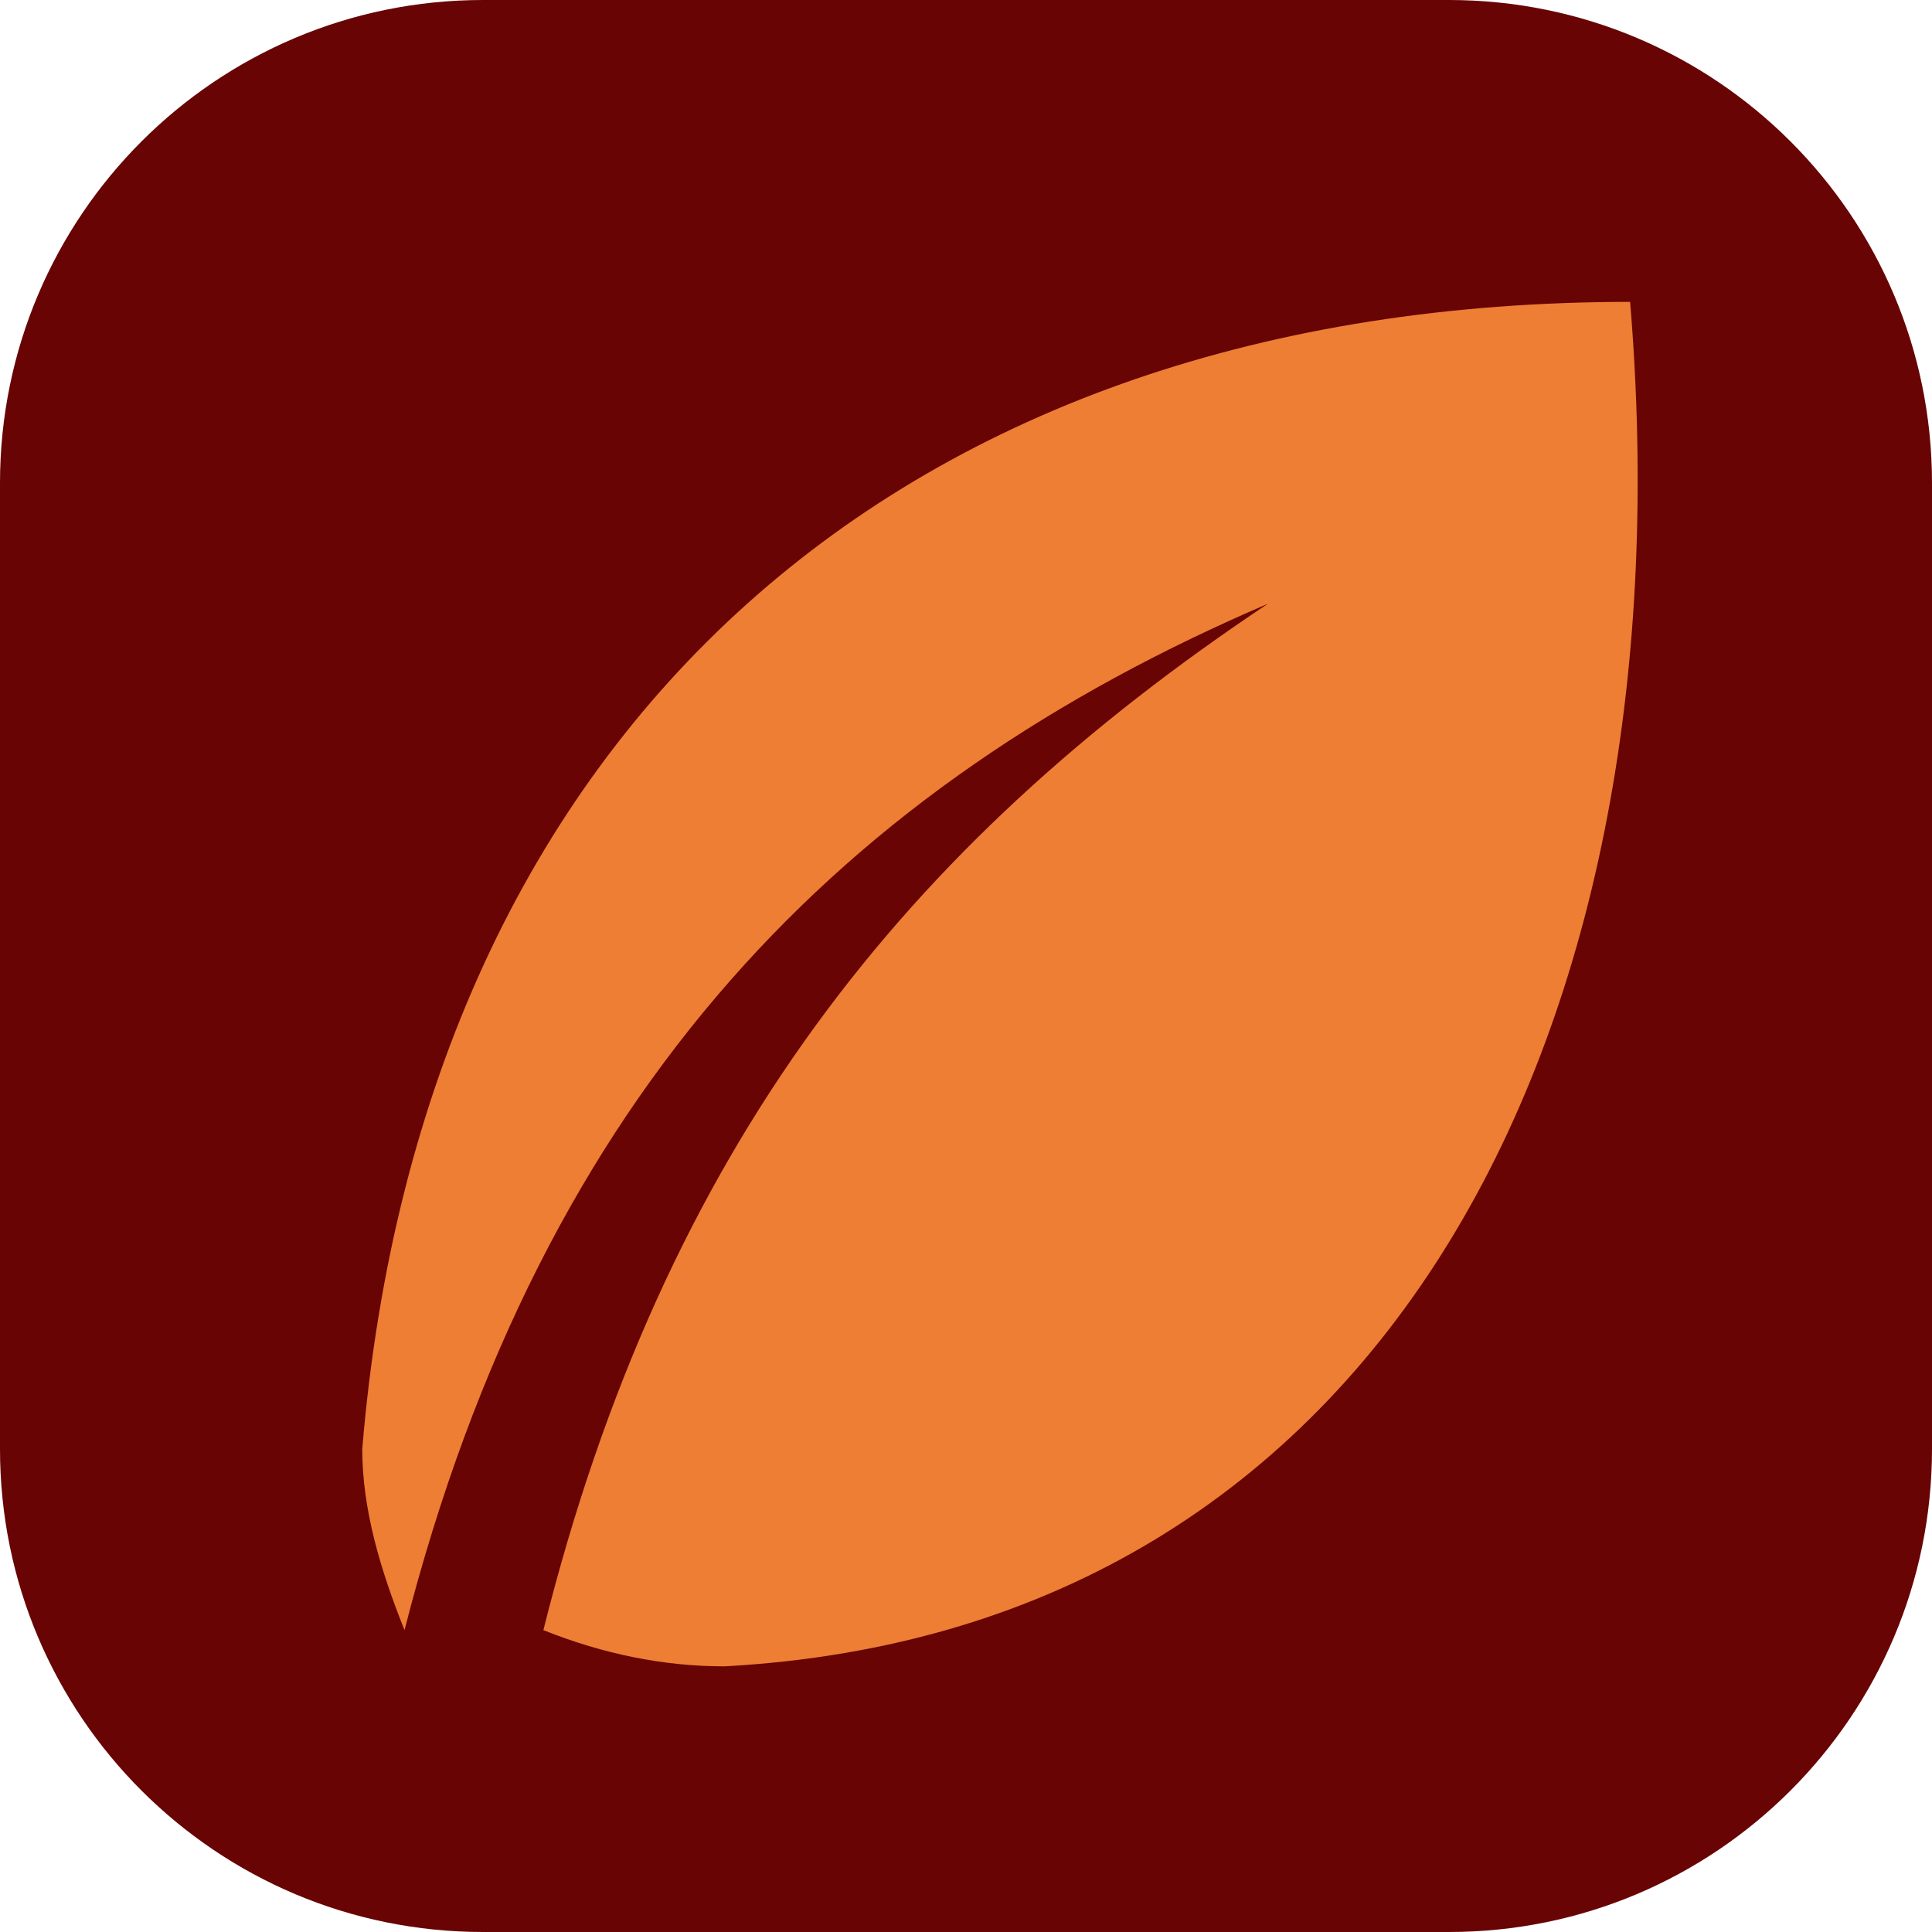
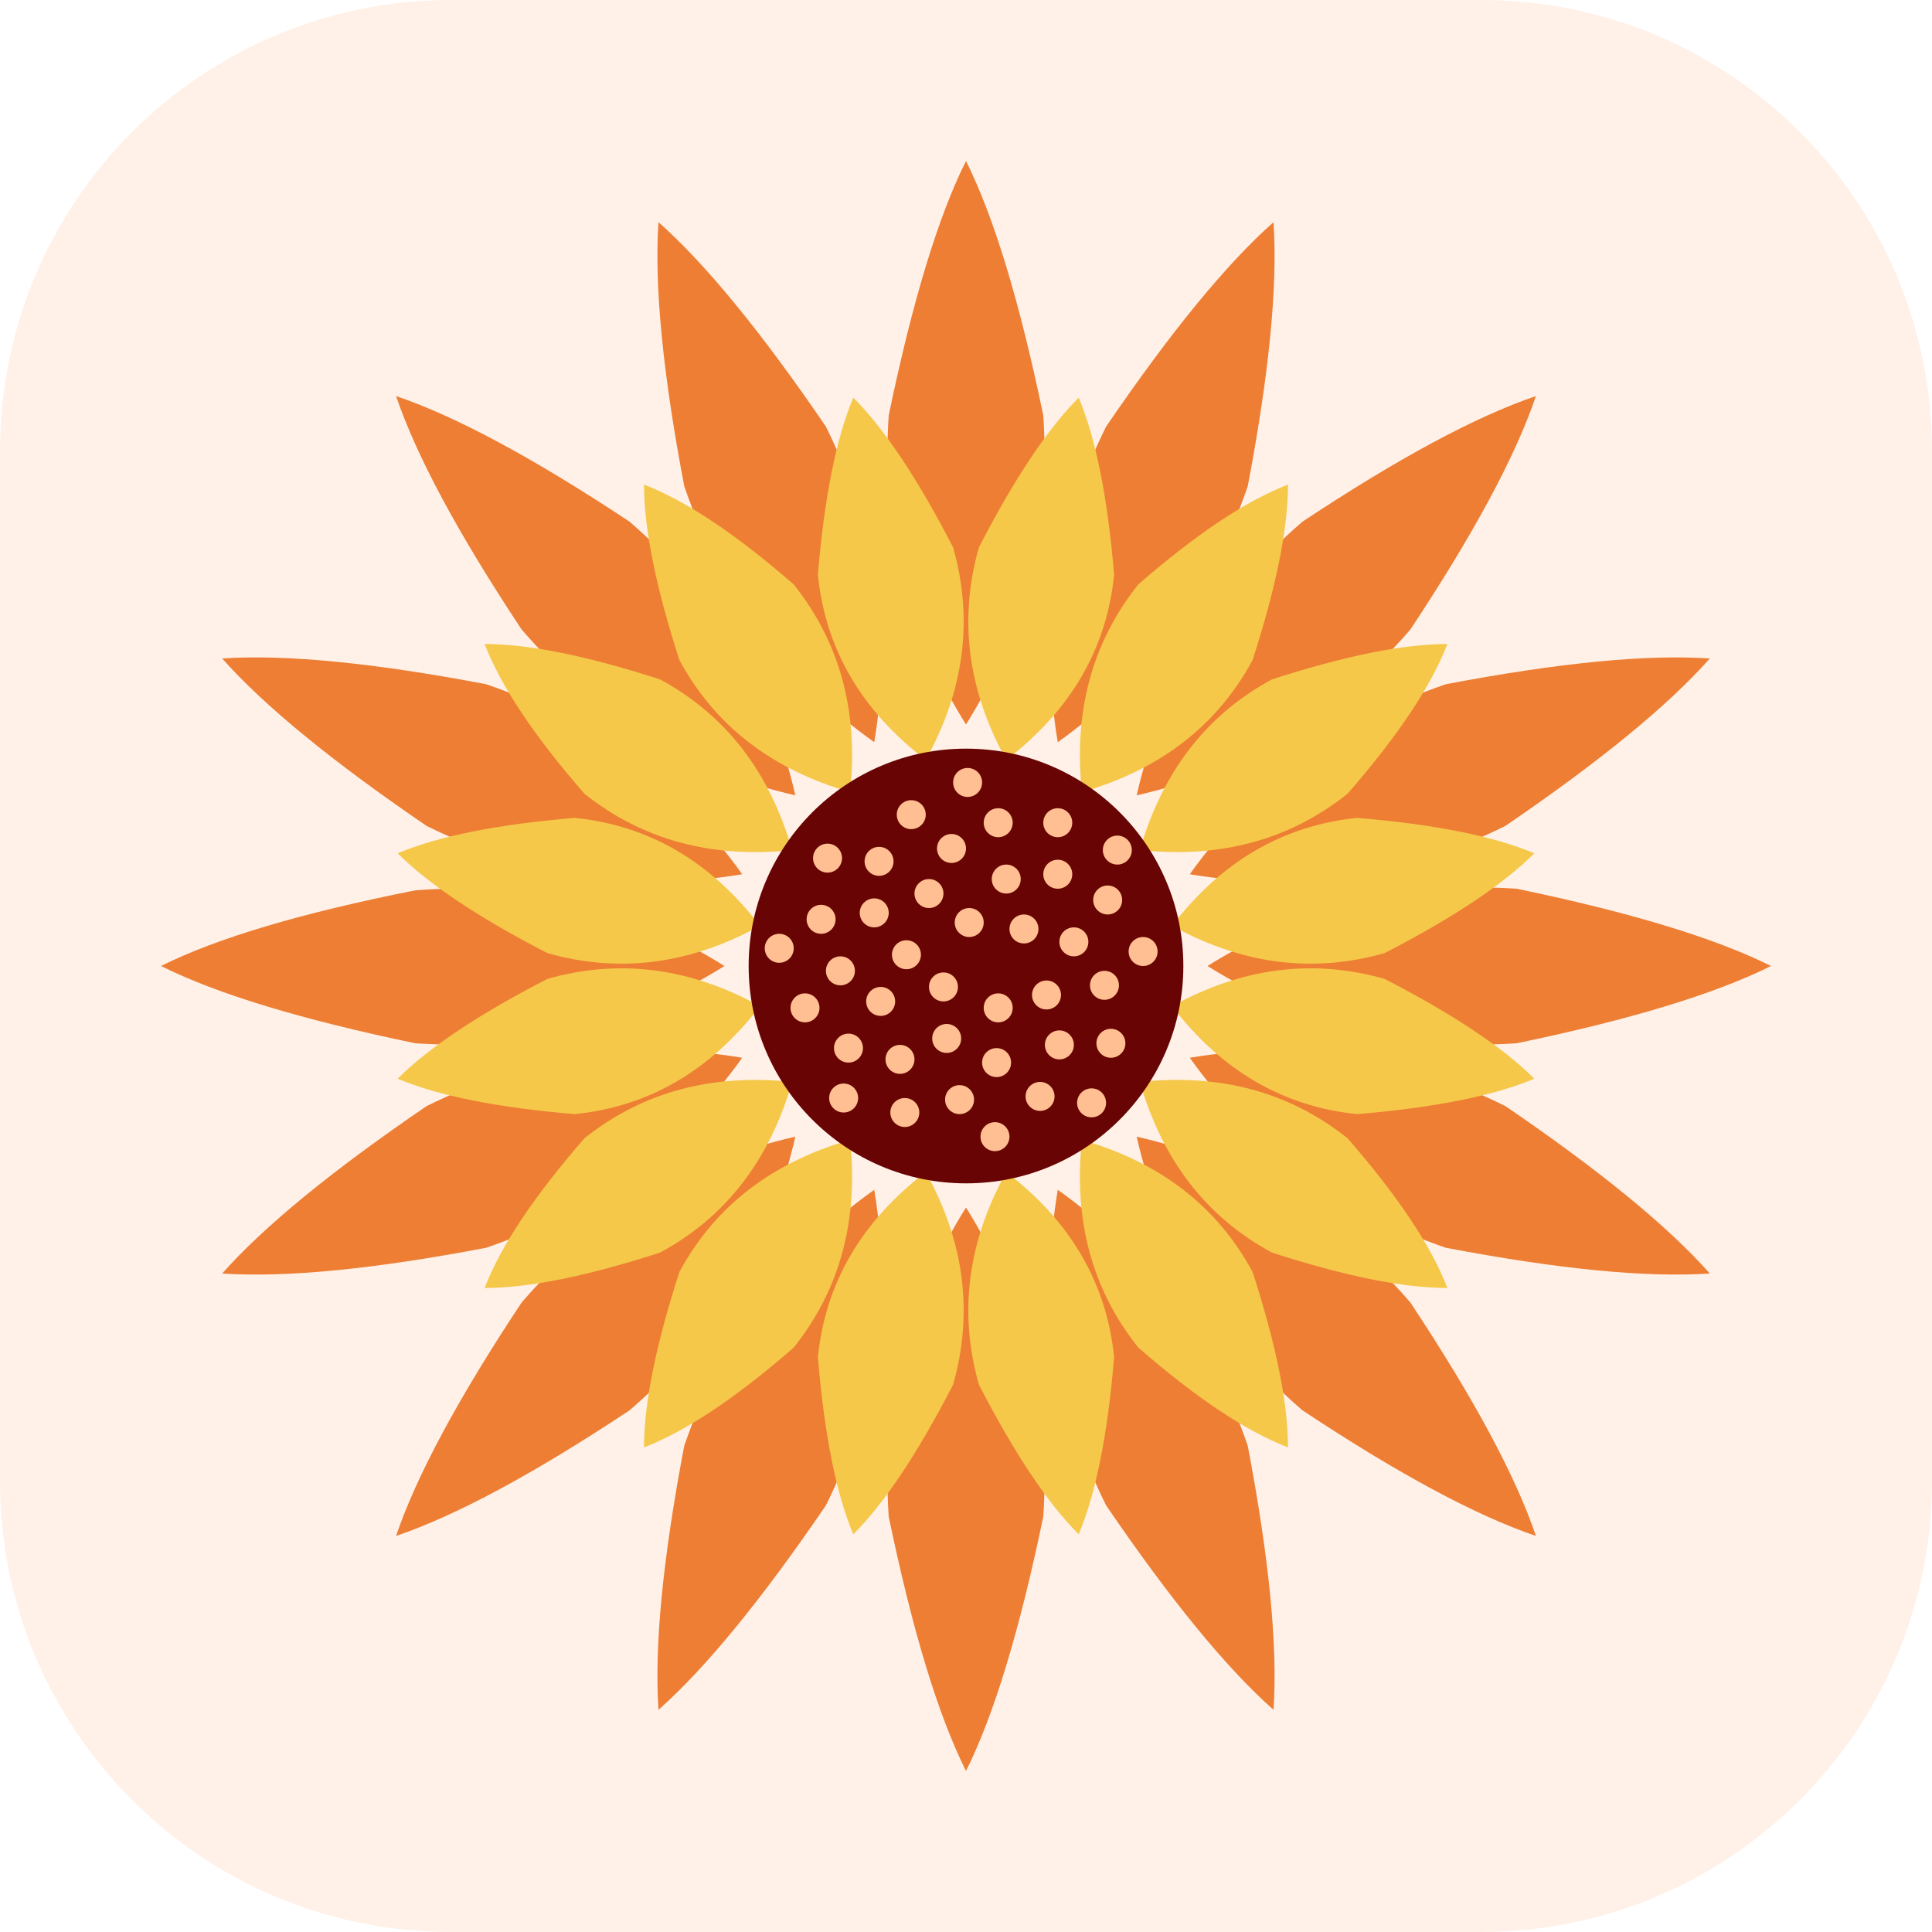
- <svg xmlns="http://www.w3.org/2000/svg" viewBox="0 0 32 32">
-   <rect width="32" height="32" rx="8" fill="#680404" />
-   <path fill="#ed7e34" d="M27 5C15 5 7 12 6 24c0 1 .3 2 .7 3C9 18 14 13 21 10c-6 4-10 9-12 17 1 .4 2 .6 3 .6C23 27 28 17 27 5Z" />
+ <svg xmlns="http://www.w3.org/2000/svg" viewBox="0 0 120 120">
+   <rect width="120" height="120" rx="28" fill="#fff1e8" />
+   <path fill="#ed7e34" d="M75.0 60.0Q83.8 65.5 94.2 64.8Q104.8 62.6 110.0 60.0Q104.8 57.4 94.2 55.2Q83.8 54.5 75.0 60.0Z" />
+   <path fill="#ed7e34" d="M73.9 65.7Q79.9 74.1 89.8 77.5Q100.3 79.5 106.2 79.1Q102.3 74.7 93.5 68.7Q84.0 64.0 73.9 65.7Z" />
+   <path fill="#ed7e34" d="M70.6 70.6Q72.9 80.7 80.9 87.6Q89.8 93.5 95.4 95.4Q93.5 89.8 87.6 80.9Q80.7 72.9 70.6 70.6Z" />
+   <path fill="#ed7e34" d="M65.7 73.9Q64.0 84.0 68.7 93.5Q74.7 102.3 79.1 106.2Q79.5 100.3 77.5 89.8Q74.1 79.9 65.7 73.9Z" />
+   <path fill="#ed7e34" d="M60.0 75.0Q54.5 83.8 55.2 94.2Q57.4 104.8 60.0 110.0Q62.6 104.8 64.8 94.2Q65.5 83.8 60.0 75.0Z" />
+   <path fill="#ed7e34" d="M54.3 73.9Q45.9 79.9 42.5 89.8Q40.5 100.3 40.9 106.2Q45.3 102.3 51.3 93.5Q56.0 84.0 54.3 73.9Z" />
+   <path fill="#ed7e34" d="M49.4 70.6Q39.3 72.9 32.4 80.9Q26.5 89.8 24.6 95.4Q30.2 93.5 39.1 87.6Q47.1 80.7 49.4 70.6Z" />
+   <path fill="#ed7e34" d="M46.1 65.7Q36.0 64.0 26.5 68.7Q17.7 74.7 13.8 79.1Q19.7 79.5 30.2 77.5Q40.1 74.1 46.1 65.7Z" />
+   <path fill="#ed7e34" d="M45.0 60.0Q36.2 54.5 25.8 55.3Q15.2 57.4 10.0 60.0Q15.2 62.6 25.8 64.8Q36.2 65.5 45.0 60.0Z" />
+   <path fill="#ed7e34" d="M46.1 54.3Q40.1 45.9 30.2 42.5Q19.7 40.5 13.8 40.9Q17.7 45.3 26.5 51.3Q36.0 56.0 46.1 54.3Z" />
+   <path fill="#ed7e34" d="M49.4 49.4Q47.1 39.3 39.1 32.4Q30.2 26.5 24.6 24.6Q26.5 30.2 32.4 39.1Q39.3 47.1 49.4 49.4Z" />
+   <path fill="#ed7e34" d="M54.3 46.1Q56.0 36.0 51.3 26.5Q45.3 17.7 40.9 13.8Q40.5 19.7 42.5 30.2Q45.9 40.1 54.3 46.1Z" />
+   <path fill="#ed7e34" d="M60.0 45.0Q65.5 36.2 64.8 25.8Q62.6 15.2 60.0 10.0Q57.4 15.2 55.2 25.8Q54.5 36.2 60.0 45.0Z" />
+   <path fill="#ed7e34" d="M65.7 46.1Q74.1 40.1 77.5 30.2Q79.5 19.7 79.1 13.8Q74.7 17.7 68.7 26.5Q64.0 36.0 65.7 46.1Z" />
+   <path fill="#ed7e34" d="M70.6 49.4Q80.7 47.1 87.6 39.1Q93.5 30.2 95.4 24.6Q89.8 26.5 80.9 32.4Q72.9 39.3 70.6 49.4Z" />
+   <path fill="#ed7e34" d="M73.9 54.3Q84.0 56.0 93.5 51.3Q102.3 45.3 106.2 40.9Q100.3 40.5 89.8 42.5Q79.9 45.9 73.9 54.3Z" />
+   <path fill="#f5c84a" d="M72.8 62.5Q77.4 68.5 84.3 69.2Q91.5 68.6 95.3 67.0Q92.4 64.1 86.0 60.8Q79.3 58.9 72.8 62.5Z" />
+   <path fill="#f5c84a" d="M70.8 67.2Q72.9 74.5 79.0 77.8Q85.8 80.0 89.9 80.0Q88.4 76.1 83.7 70.7Q78.3 66.4 70.8 67.2Z" />
+   <path fill="#f5c84a" d="M67.2 70.8Q66.4 78.3 70.7 83.7Q76.1 88.4 80.0 89.9Q80.0 85.8 77.8 79.0Q74.5 72.9 67.2 70.8Z" />
+   <path fill="#f5c84a" d="M62.5 72.8Q58.9 79.3 60.8 86.0Q64.1 92.4 67.0 95.3Q68.6 91.5 69.2 84.3Q68.5 77.4 62.5 72.8Z" />
+   <path fill="#f5c84a" d="M57.5 72.8Q51.5 77.4 50.8 84.3Q51.4 91.5 53.0 95.3Q55.9 92.4 59.2 86.0Q61.1 79.3 57.5 72.8Z" />
+   <path fill="#f5c84a" d="M52.8 70.8Q45.5 72.9 42.2 79.0Q40.0 85.8 40.0 89.9Q43.9 88.4 49.3 83.7Q53.6 78.3 52.8 70.8Z" />
+   <path fill="#f5c84a" d="M49.2 67.2Q41.7 66.4 36.3 70.7Q31.6 76.1 30.1 80.0Q34.2 80.0 41.0 77.8Q47.1 74.5 49.2 67.2Z" />
+   <path fill="#f5c84a" d="M47.2 62.5Q40.7 58.9 34.0 60.8Q27.6 64.1 24.7 67.0Q28.5 68.6 35.7 69.2Q42.6 68.5 47.2 62.5Z" />
+   <path fill="#f5c84a" d="M47.2 57.5Q42.6 51.5 35.7 50.8Q28.5 51.4 24.7 53.0Q27.6 55.9 34.0 59.2Q40.7 61.1 47.2 57.5Z" />
+   <path fill="#f5c84a" d="M49.2 52.8Q47.1 45.5 41.0 42.2Q34.2 40.0 30.1 40.0Q31.6 43.9 36.3 49.3Q41.7 53.6 49.2 52.8Z" />
+   <path fill="#f5c84a" d="M52.8 49.2Q53.6 41.7 49.3 36.3Q43.9 31.6 40.0 30.1Q40.0 34.2 42.2 41.0Q45.5 47.1 52.8 49.2Z" />
+   <path fill="#f5c84a" d="M57.5 47.2Q61.1 40.7 59.2 34.0Q55.9 27.6 53.0 24.7Q51.4 28.5 50.8 35.7Q51.5 42.6 57.5 47.2Z" />
+   <path fill="#f5c84a" d="M62.5 47.2Q68.5 42.6 69.2 35.7Q68.6 28.5 67.0 24.7Q64.1 27.6 60.8 34.0Q58.9 40.7 62.5 47.2Z" />
+   <path fill="#f5c84a" d="M67.2 49.2Q74.5 47.1 77.8 41.0Q80.0 34.2 80.0 30.1Q76.1 31.6 70.7 36.3Q66.4 41.7 67.2 49.2Z" />
+   <path fill="#f5c84a" d="M70.8 52.8Q78.3 53.6 83.7 49.3Q88.4 43.9 89.9 40.0Q85.8 40.0 79.0 42.2Q72.9 45.5 70.8 52.8Z" />
+   <path fill="#f5c84a" d="M72.8 57.5Q79.3 61.1 86.0 59.2Q92.4 55.9 95.3 53.0Q91.5 51.4 84.3 50.8Q77.4 51.5 72.8 57.5Z" />
+   <circle cx="60" cy="60" r="13.5" fill="#680404" />
+   <circle cx="58.6" cy="61.3" r="0.9" fill="#ffbf92" />
+   <circle cx="60.2" cy="57.3" r="0.9" fill="#ffbf92" />
+   <circle cx="62.0" cy="62.6" r="0.9" fill="#ffbf92" />
+   <circle cx="56.3" cy="59.3" r="0.9" fill="#ffbf92" />
+   <circle cx="63.6" cy="57.7" r="0.9" fill="#ffbf92" />
+   <circle cx="58.8" cy="64.5" r="0.9" fill="#ffbf92" />
+   <circle cx="57.7" cy="55.5" r="0.9" fill="#ffbf92" />
+   <circle cx="65.0" cy="61.8" r="0.9" fill="#ffbf92" />
+   <circle cx="54.7" cy="62.2" r="0.9" fill="#ffbf92" />
+   <circle cx="62.5" cy="54.6" r="0.9" fill="#ffbf92" />
+   <circle cx="61.9" cy="66.0" r="0.9" fill="#ffbf92" />
+   <circle cx="54.3" cy="56.7" r="0.9" fill="#ffbf92" />
+   <circle cx="66.7" cy="58.5" r="0.9" fill="#ffbf92" />
+   <circle cx="55.9" cy="65.8" r="0.9" fill="#ffbf92" />
+   <circle cx="59.1" cy="52.7" r="0.9" fill="#ffbf92" />
+   <circle cx="65.8" cy="64.9" r="0.9" fill="#ffbf92" />
+   <circle cx="52.2" cy="60.3" r="0.9" fill="#ffbf92" />
+   <circle cx="65.7" cy="54.3" r="0.9" fill="#ffbf92" />
+   <circle cx="59.6" cy="68.3" r="0.9" fill="#ffbf92" />
+   <circle cx="54.6" cy="53.5" r="0.9" fill="#ffbf92" />
+   <circle cx="68.6" cy="61.2" r="0.9" fill="#ffbf92" />
+   <circle cx="52.7" cy="65.1" r="0.9" fill="#ffbf92" />
+   <circle cx="62.0" cy="51.1" r="0.9" fill="#ffbf92" />
+   <circle cx="64.6" cy="68.1" r="0.9" fill="#ffbf92" />
+   <circle cx="51.0" cy="57.1" r="0.9" fill="#ffbf92" />
+   <circle cx="68.8" cy="55.9" r="0.9" fill="#ffbf92" />
+   <circle cx="56.2" cy="69.1" r="0.9" fill="#ffbf92" />
+   <circle cx="56.6" cy="50.6" r="0.9" fill="#ffbf92" />
+   <circle cx="69.0" cy="64.8" r="0.9" fill="#ffbf92" />
+   <circle cx="50.0" cy="62.6" r="0.9" fill="#ffbf92" />
+   <circle cx="65.7" cy="51.1" r="0.9" fill="#ffbf92" />
+   <circle cx="61.8" cy="70.6" r="0.9" fill="#ffbf92" />
+   <circle cx="51.4" cy="53.3" r="0.9" fill="#ffbf92" />
+   <circle cx="71.0" cy="59.1" r="0.9" fill="#ffbf92" />
+   <circle cx="52.4" cy="68.2" r="0.9" fill="#ffbf92" />
+   <circle cx="60.1" cy="48.6" r="0.9" fill="#ffbf92" />
+   <circle cx="67.8" cy="68.5" r="0.9" fill="#ffbf92" />
+   <circle cx="48.4" cy="58.9" r="0.9" fill="#ffbf92" />
+   <circle cx="69.4" cy="52.8" r="0.9" fill="#ffbf92" />
</svg>
